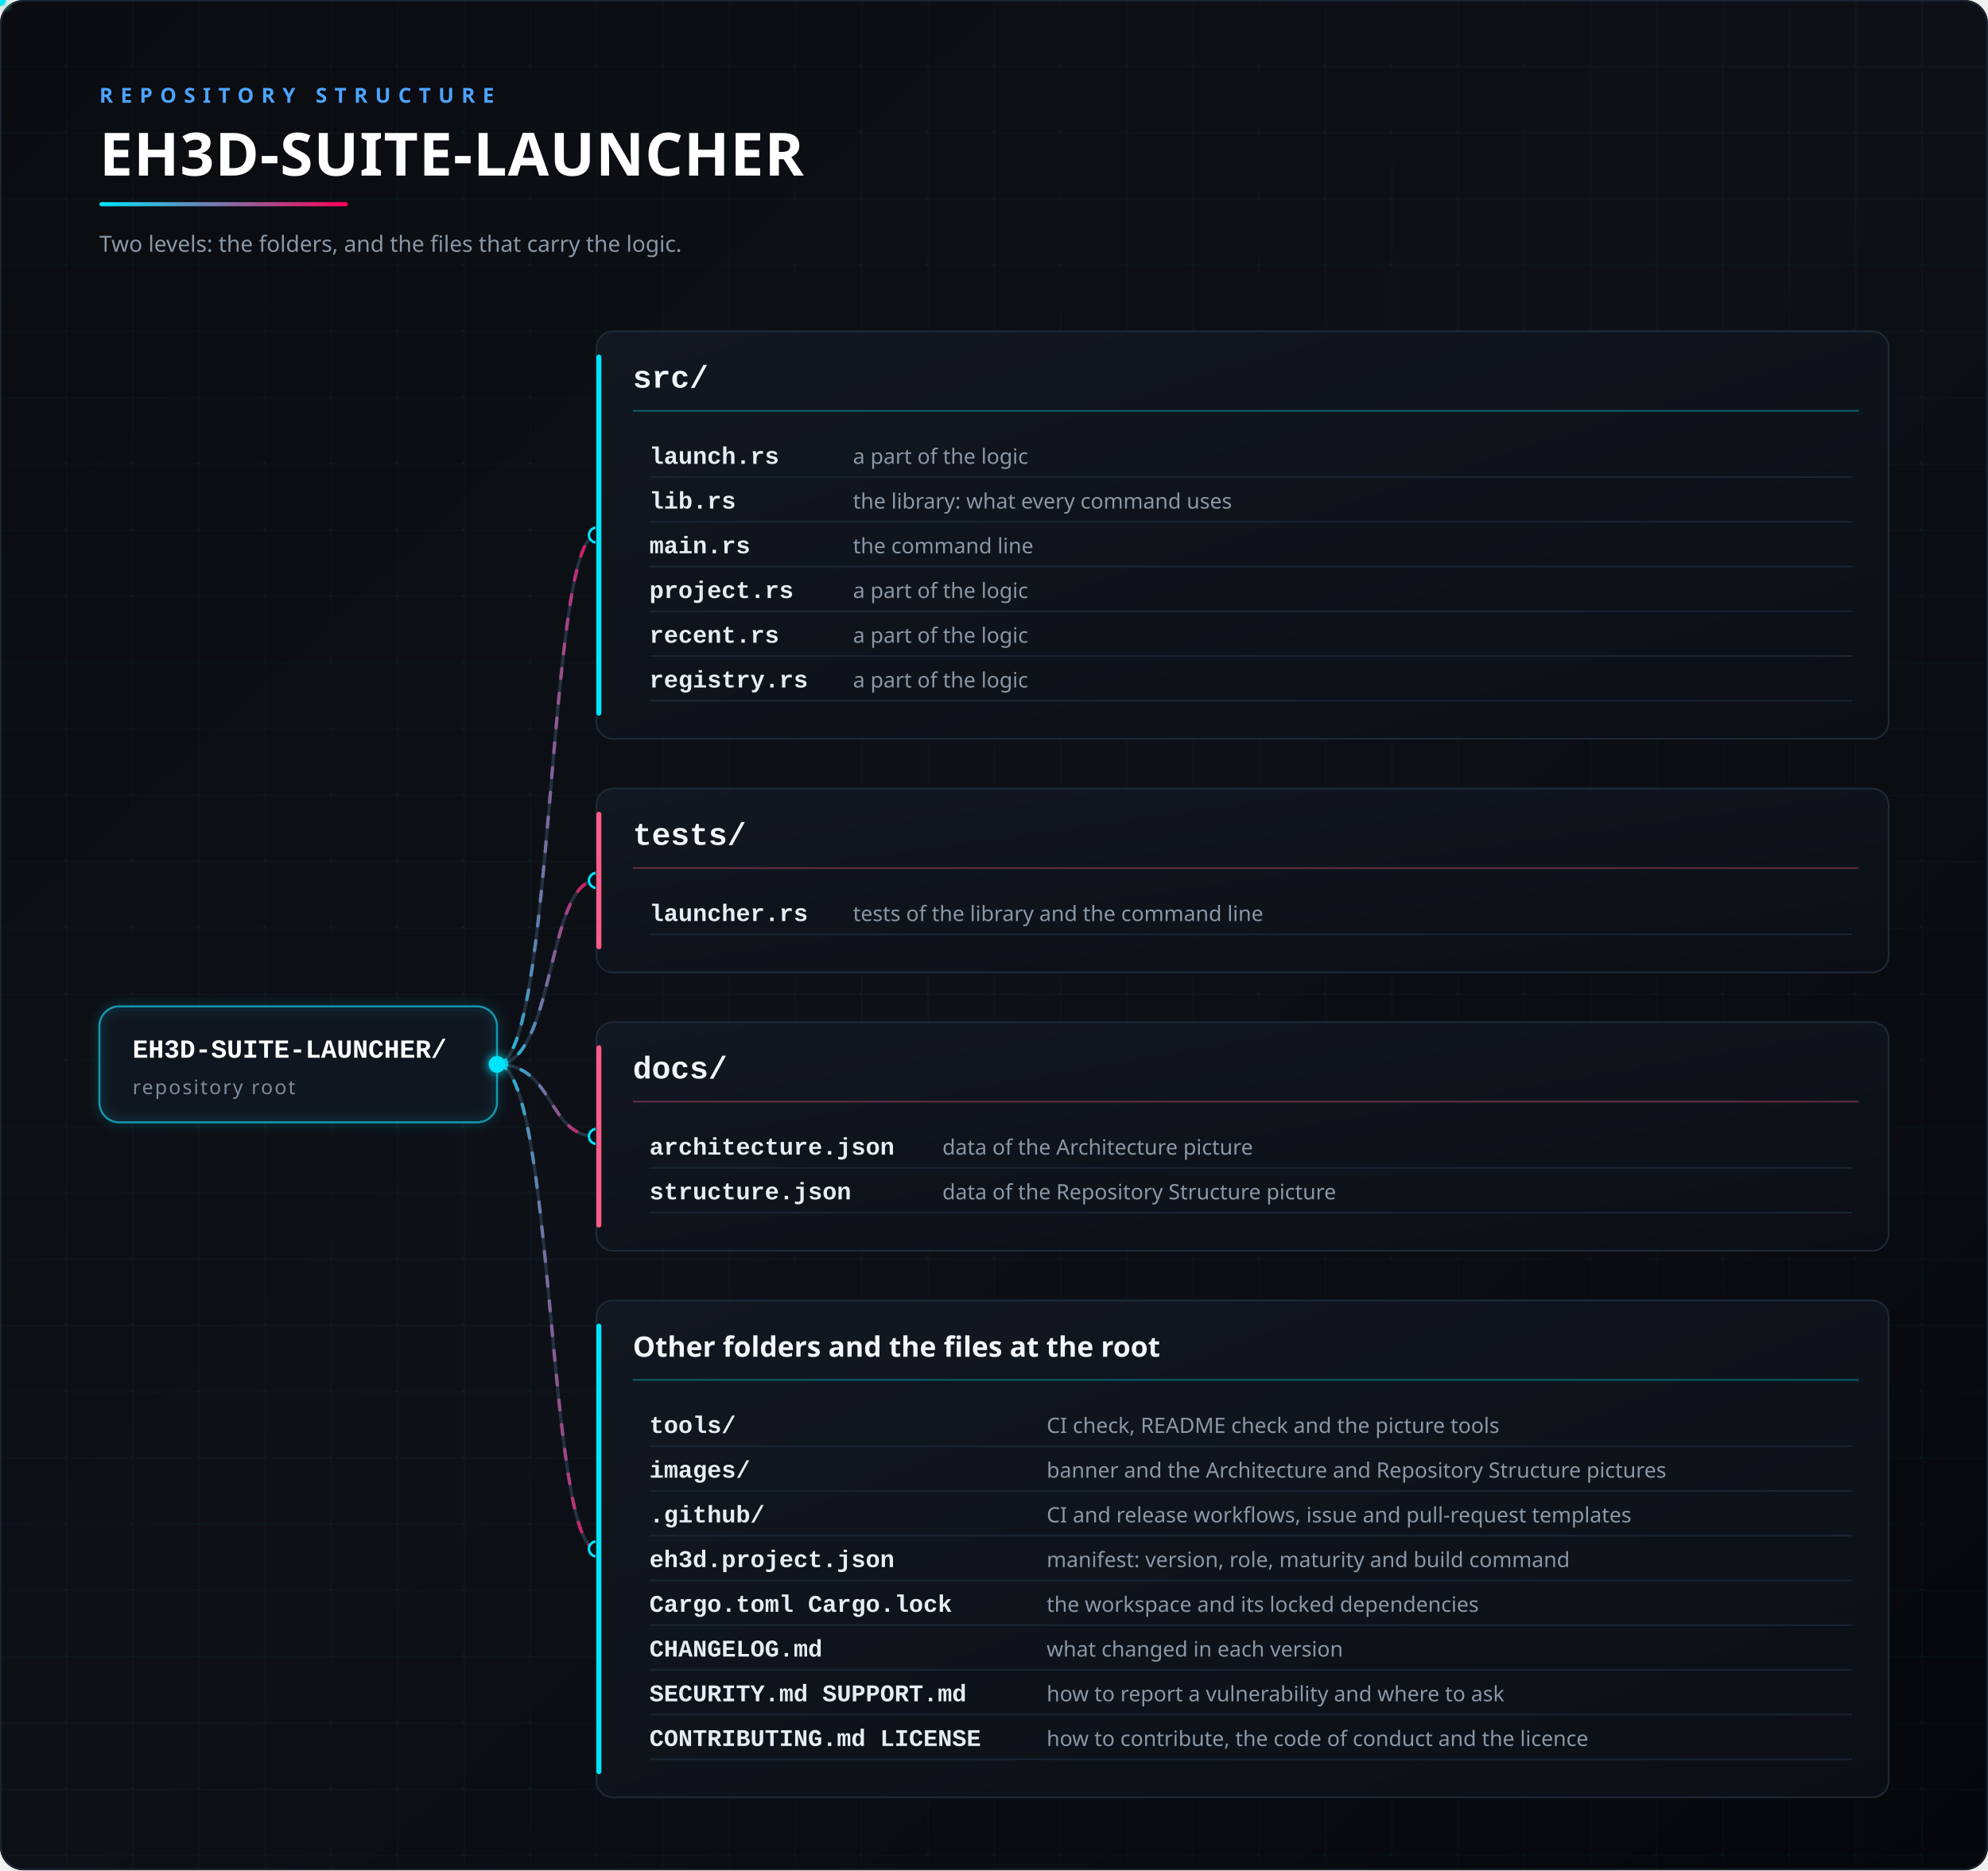
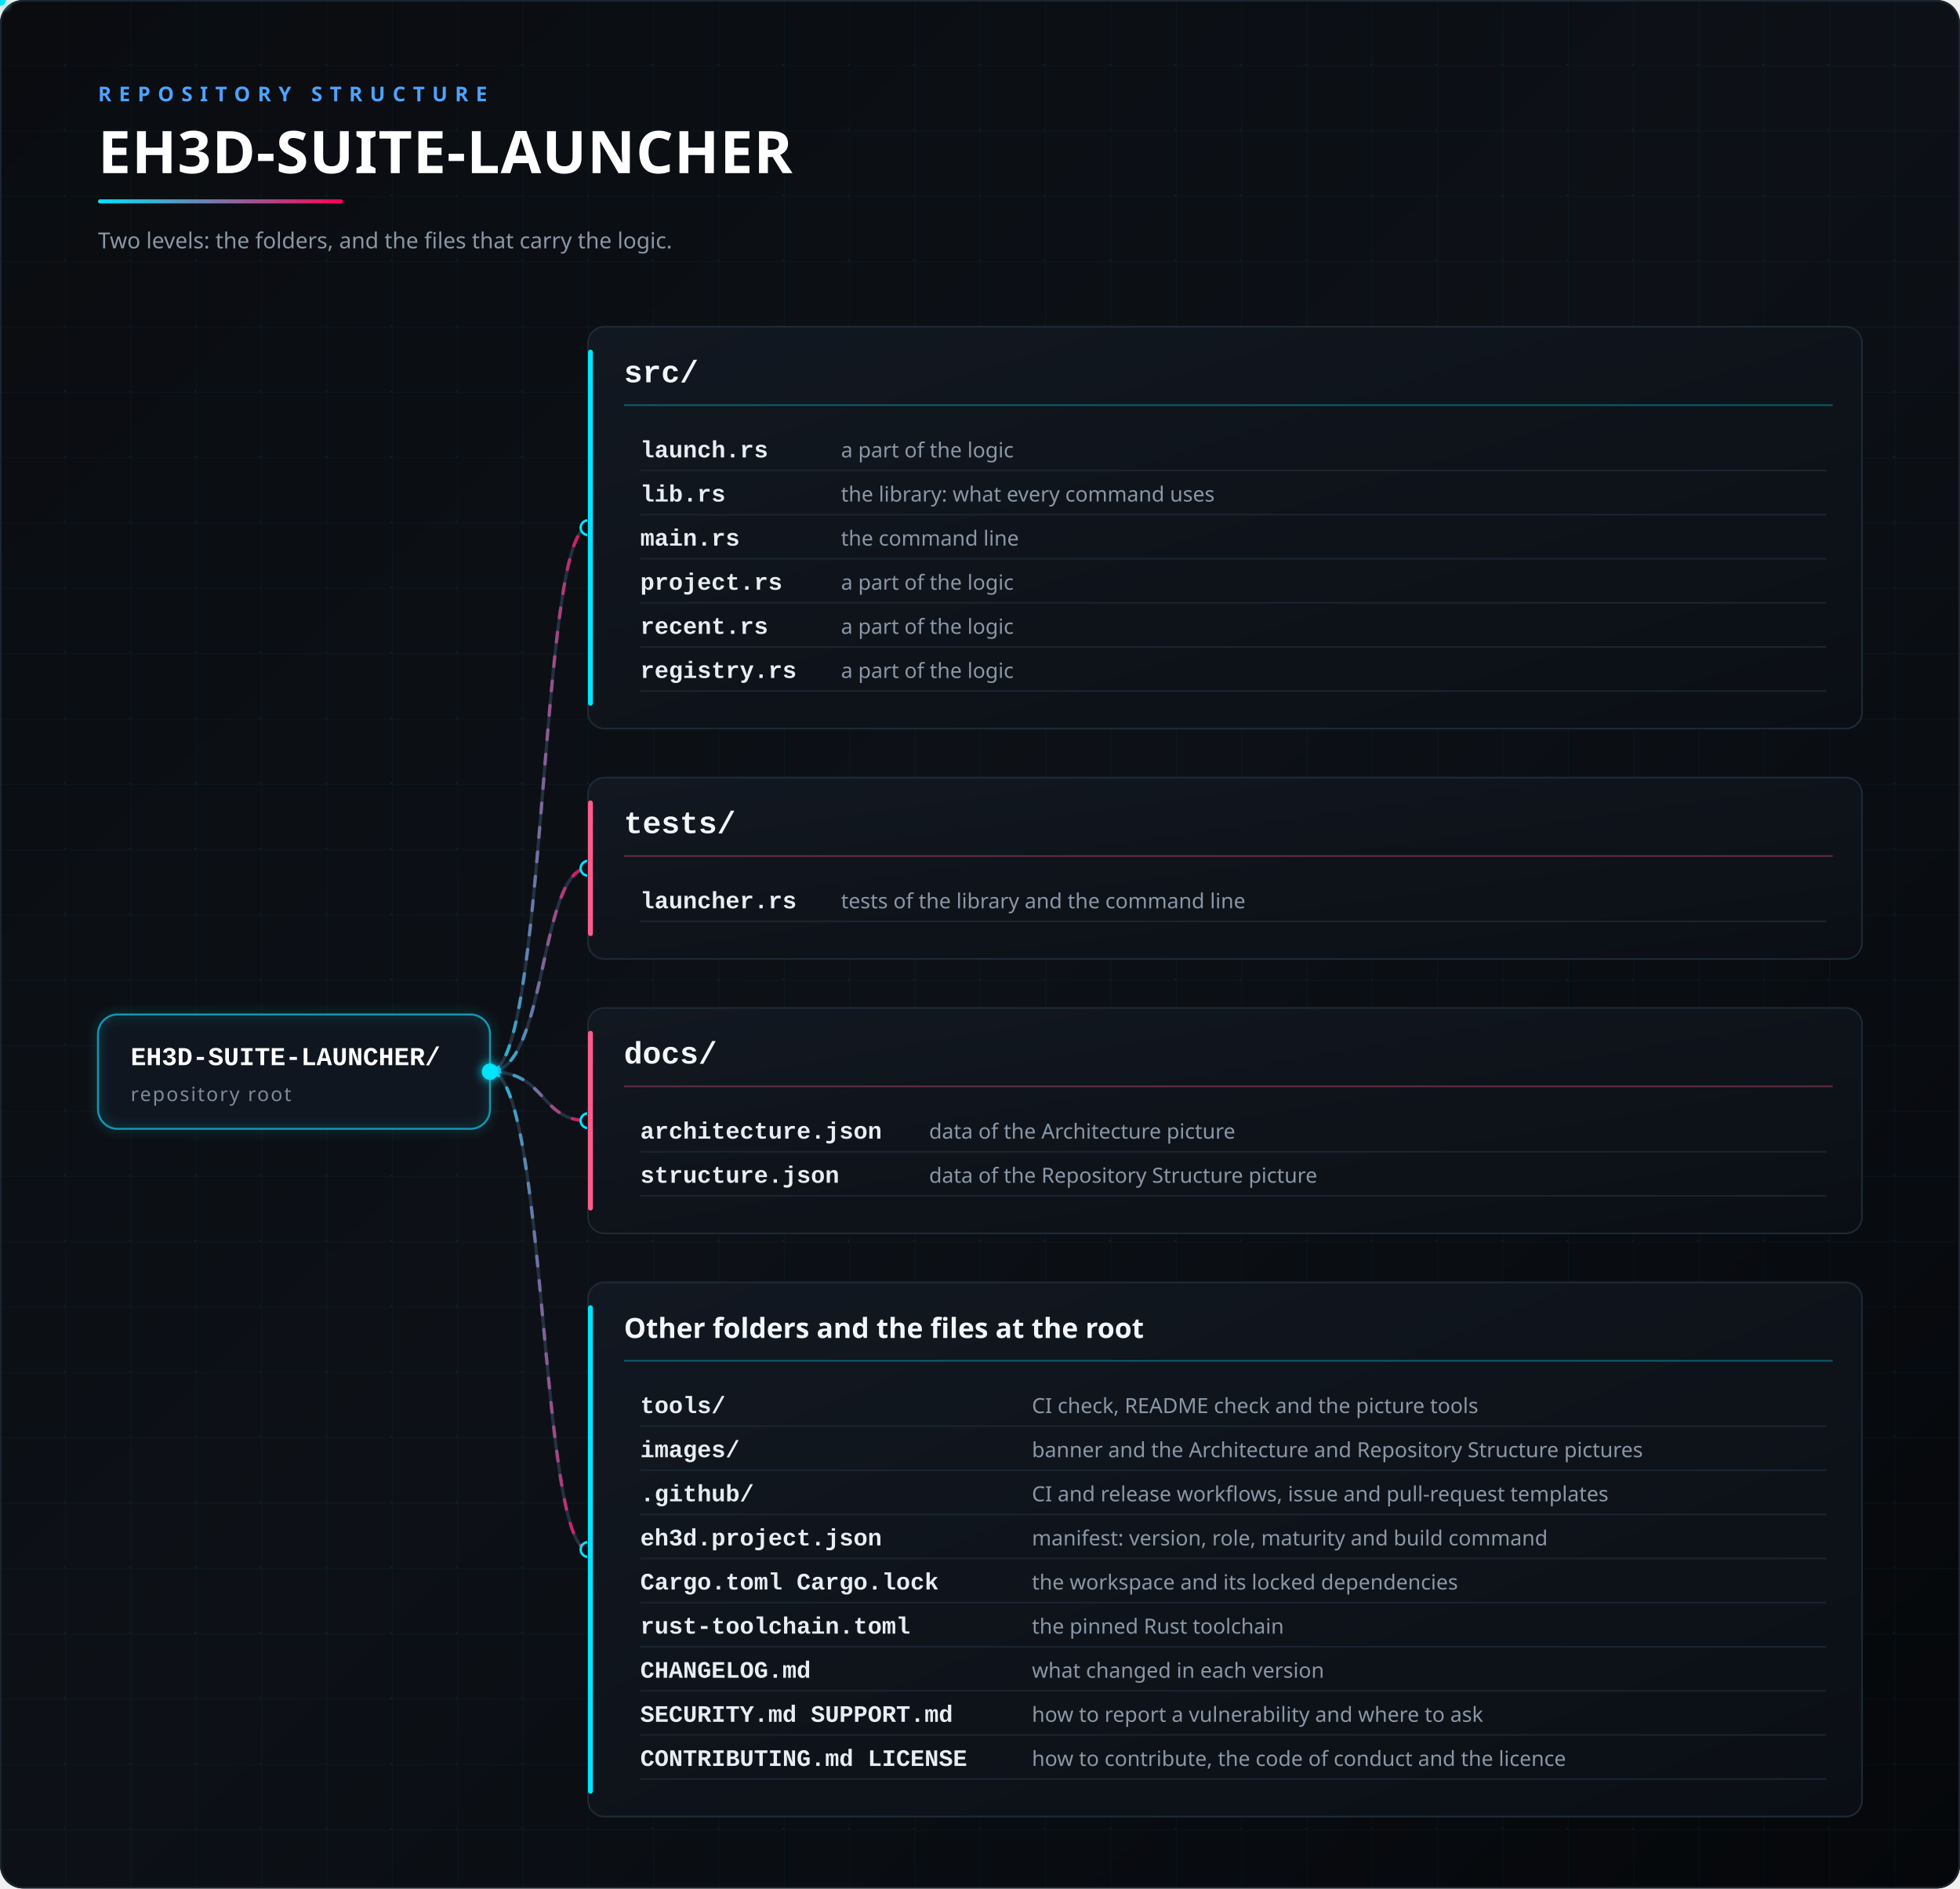
- <svg xmlns="http://www.w3.org/2000/svg" viewBox="0 0 1200 1129" width="100%" role="img" aria-labelledby="t d">
+ <svg xmlns="http://www.w3.org/2000/svg" viewBox="0 0 1200 1156" width="100%" role="img" aria-labelledby="t d">
  <defs>
    <linearGradient id="bg" x1="0" y1="0" x2="1" y2="1">
      <stop offset="0" stop-color="#0A0C10" />
      <stop offset="0.5" stop-color="#0D1117" />
      <stop offset="1" stop-color="#05070A" />
    </linearGradient>
    <linearGradient id="card" x1="0" y1="0" x2="1" y2="1">
      <stop offset="0" stop-color="#121821" />
      <stop offset="1" stop-color="#0B0F15" />
    </linearGradient>
    <linearGradient id="line" x1="0" y1="0" x2="1" y2="0">
      <stop offset="0" stop-color="#00E5FF" />
      <stop offset="1" stop-color="#FF0055" />
    </linearGradient>
    <filter id="glow" x="-50%" y="-50%" width="200%" height="200%">
      <feGaussianBlur stdDeviation="3" result="b" />
      <feMerge>
        <feMergeNode in="b" />
        <feMergeNode in="SourceGraphic" />
      </feMerge>
    </filter>
    <pattern id="grid" width="40" height="40" patternUnits="userSpaceOnUse">
      <path d="M40 0H0V40" fill="none" stroke="#00E5FF" stroke-opacity="0.035" />
      <circle cx="40" cy="40" r="1" fill="#00E5FF" fill-opacity="0.09" />
    </pattern>
  </defs>
-   <rect width="1200" height="1129" rx="14" fill="url(#bg)" />
-   <rect width="1200" height="1129" rx="14" fill="url(#grid)" />
-   <rect x="0.5" y="0.5" width="1199" height="1128" rx="14" fill="none" stroke="#1B2530" />
+   <rect width="1200" height="1156" rx="14" fill="url(#bg)" />
+   <rect width="1200" height="1156" rx="14" fill="url(#grid)" />
+   <rect x="0.5" y="0.5" width="1199" height="1155" rx="14" fill="none" stroke="#1B2530" />
  <text x="60" y="62" font-family="'Segoe UI','Noto Sans','Noto Sans CJK SC','Microsoft YaHei','Yu Gothic','Helvetica Neue',Helvetica,Arial,sans-serif" font-size="12.5" font-weight="600" fill="#4DA3FF" text-anchor="start" letter-spacing="4.5">REPOSITORY STRUCTURE</text>
  <text x="60" y="106" font-family="'Segoe UI','Noto Sans','Noto Sans CJK SC','Microsoft YaHei','Yu Gothic','Helvetica Neue',Helvetica,Arial,sans-serif" font-size="36" font-weight="700" fill="#FFFFFF" text-anchor="start" letter-spacing="0.5">EH3D-SUITE-LAUNCHER</text>
  <rect x="60" y="122" width="150" height="2.5" rx="1.25" fill="url(#line)">
    <animate attributeName="width" values="40;150;150" keyTimes="0;0.4;1" dur="3s" repeatCount="indefinite" />
  </rect>
  <text x="60" y="152" font-family="'Segoe UI','Noto Sans','Noto Sans CJK SC','Microsoft YaHei','Yu Gothic','Helvetica Neue',Helvetica,Arial,sans-serif" font-size="13.5" font-weight="400" fill="#8A97A6" text-anchor="start">Two levels: the folders, and the files that carry the logic.</text>
-   <path id="c0" d="M300,642.5 C335,642.5 330,323 360,323" fill="none" stroke="#243140" stroke-width="2" />
-   <path d="M300,642.5 C335,642.5 330,323 360,323" fill="none" stroke="url(#line)" stroke-width="2" stroke-linecap="round" stroke-dasharray="6 9" opacity="0.9">
+   <path id="c0" d="M300,656 C335,656 330,323 360,323" fill="none" stroke="#243140" stroke-width="2" />
+   <path d="M300,656 C335,656 330,323 360,323" fill="none" stroke="url(#line)" stroke-width="2" stroke-linecap="round" stroke-dasharray="6 9" opacity="0.9">
    <animate attributeName="stroke-dashoffset" from="0" to="-30" dur="1.6s" repeatCount="indefinite" />
  </path>
  <circle cx="360" cy="323" r="4.5" fill="#0D1117" stroke="#00E5FF" stroke-width="1.5" />
-   <path id="c1" d="M300,642.5 C335,642.5 330,531.5 360,531.5" fill="none" stroke="#243140" stroke-width="2" />
-   <path d="M300,642.5 C335,642.5 330,531.5 360,531.5" fill="none" stroke="url(#line)" stroke-width="2" stroke-linecap="round" stroke-dasharray="6 9" opacity="0.9">
+   <path id="c1" d="M300,656 C335,656 330,531.5 360,531.5" fill="none" stroke="#243140" stroke-width="2" />
+   <path d="M300,656 C335,656 330,531.5 360,531.5" fill="none" stroke="url(#line)" stroke-width="2" stroke-linecap="round" stroke-dasharray="6 9" opacity="0.9">
    <animate attributeName="stroke-dashoffset" from="0" to="-30" dur="1.6s" repeatCount="indefinite" />
  </path>
  <circle cx="360" cy="531.5" r="4.5" fill="#0D1117" stroke="#00E5FF" stroke-width="1.5" />
-   <path id="c2" d="M300,642.5 C335,642.5 330,686 360,686" fill="none" stroke="#243140" stroke-width="2" />
-   <path d="M300,642.5 C335,642.5 330,686 360,686" fill="none" stroke="url(#line)" stroke-width="2" stroke-linecap="round" stroke-dasharray="6 9" opacity="0.9">
+   <path id="c2" d="M300,656 C335,656 330,686 360,686" fill="none" stroke="#243140" stroke-width="2" />
+   <path d="M300,656 C335,656 330,686 360,686" fill="none" stroke="url(#line)" stroke-width="2" stroke-linecap="round" stroke-dasharray="6 9" opacity="0.9">
    <animate attributeName="stroke-dashoffset" from="0" to="-30" dur="1.6s" repeatCount="indefinite" />
  </path>
  <circle cx="360" cy="686" r="4.5" fill="#0D1117" stroke="#00E5FF" stroke-width="1.5" />
-   <path id="c3" d="M300,642.5 C335,642.5 330,935 360,935" fill="none" stroke="#243140" stroke-width="2" />
-   <path d="M300,642.5 C335,642.5 330,935 360,935" fill="none" stroke="url(#line)" stroke-width="2" stroke-linecap="round" stroke-dasharray="6 9" opacity="0.9">
+   <path id="c3" d="M300,656 C335,656 330,948.5 360,948.5" fill="none" stroke="#243140" stroke-width="2" />
+   <path d="M300,656 C335,656 330,948.5 360,948.5" fill="none" stroke="url(#line)" stroke-width="2" stroke-linecap="round" stroke-dasharray="6 9" opacity="0.9">
    <animate attributeName="stroke-dashoffset" from="0" to="-30" dur="1.6s" repeatCount="indefinite" />
  </path>
-   <circle cx="360" cy="935" r="4.5" fill="#0D1117" stroke="#00E5FF" stroke-width="1.5" />
+   <circle cx="360" cy="948.5" r="4.5" fill="#0D1117" stroke="#00E5FF" stroke-width="1.5" />
  <circle r="3.5" fill="#00E5FF" filter="url(#glow)">
    <animateMotion dur="3.4s" repeatCount="indefinite">
      <mpath href="#c0" />
    </animateMotion>
  </circle>
  <circle r="3.5" fill="#4DA3FF" filter="url(#glow)">
    <animateMotion dur="4.2s" repeatCount="indefinite">
      <mpath href="#c1" />
    </animateMotion>
  </circle>
  <circle r="3.5" fill="#FFB300" filter="url(#glow)">
    <animateMotion dur="5.0s" repeatCount="indefinite">
      <mpath href="#c2" />
    </animateMotion>
  </circle>
  <circle r="3.5" fill="#00E5FF" filter="url(#glow)">
    <animateMotion dur="5.8s" repeatCount="indefinite">
      <mpath href="#c3" />
    </animateMotion>
  </circle>
-   <rect x="60" y="607.5" width="240" height="70" rx="12" fill="#0F1620" stroke="#2A3A4C" stroke-width="1.2" />
-   <rect x="60" y="607.5" width="240" height="70" rx="12" fill="none" stroke="#00E5FF" stroke-opacity="0.5" stroke-width="1.2" filter="url(#glow)">
+   <rect x="60" y="621" width="240" height="70" rx="12" fill="#0F1620" stroke="#2A3A4C" stroke-width="1.2" />
+   <rect x="60" y="621" width="240" height="70" rx="12" fill="none" stroke="#00E5FF" stroke-opacity="0.5" stroke-width="1.2" filter="url(#glow)">
    <animate attributeName="stroke-opacity" values="0.15;0.6;0.15" dur="3.6s" repeatCount="indefinite" />
  </rect>
-   <text x="80" y="638.5" font-family="'JetBrains Mono','Cascadia Code','SFMono-Regular',Consolas,'Liberation Mono',monospace" font-size="15.8" font-weight="700" fill="#FFFFFF" text-anchor="start">EH3D-SUITE-LAUNCHER/</text>
-   <text x="80" y="660.5" font-family="'Segoe UI','Noto Sans','Noto Sans CJK SC','Microsoft YaHei','Yu Gothic','Helvetica Neue',Helvetica,Arial,sans-serif" font-size="12" font-weight="400" fill="#7D8A99" text-anchor="start" letter-spacing="1">repository root</text>
-   <circle cx="300" cy="642.5" r="5" fill="#00E5FF" filter="url(#glow)" />
+   <text x="80" y="652" font-family="'JetBrains Mono','Cascadia Code','SFMono-Regular',Consolas,'Liberation Mono',monospace" font-size="15.8" font-weight="700" fill="#FFFFFF" text-anchor="start">EH3D-SUITE-LAUNCHER/</text>
+   <text x="80" y="674" font-family="'Segoe UI','Noto Sans','Noto Sans CJK SC','Microsoft YaHei','Yu Gothic','Helvetica Neue',Helvetica,Arial,sans-serif" font-size="12" font-weight="400" fill="#7D8A99" text-anchor="start" letter-spacing="1">repository root</text>
+   <circle cx="300" cy="656" r="5" fill="#00E5FF" filter="url(#glow)" />
  <rect x="360" y="200" width="780" height="246" rx="10" fill="url(#card)" stroke="#1E2A36" stroke-width="1" />
  <rect x="360" y="214" width="3" height="218" rx="1.5" fill="#00E5FF">
    <animate attributeName="opacity" values="0.55;1;0.55" dur="4s" begin="0s" repeatCount="indefinite" />
  </rect>
  <text x="382" y="234" font-family="'JetBrains Mono','Cascadia Code','SFMono-Regular',Consolas,'Liberation Mono',monospace" font-size="19" font-weight="700" fill="#F2F6FA" text-anchor="start">src/</text>
  <line x1="382" y1="248" x2="1122" y2="248" stroke="#00E5FF" stroke-opacity="0.35" stroke-width="1" />
  <text x="392" y="280" font-family="'JetBrains Mono','Cascadia Code','SFMono-Regular',Consolas,'Liberation Mono',monospace" font-size="14.5" font-weight="600" fill="#E6EDF3" text-anchor="start">launch.rs</text>
  <text x="514.89" y="280" font-family="'Segoe UI','Noto Sans','Noto Sans CJK SC','Microsoft YaHei','Yu Gothic','Helvetica Neue',Helvetica,Arial,sans-serif" font-size="12.8" font-weight="400" fill="#8A97A6" text-anchor="start">a part of the logic</text>
  <line x1="392" y1="288" x2="1118" y2="288" stroke="#1A2430" stroke-width="1" />
  <text x="392" y="307" font-family="'JetBrains Mono','Cascadia Code','SFMono-Regular',Consolas,'Liberation Mono',monospace" font-size="14.5" font-weight="600" fill="#E6EDF3" text-anchor="start">lib.rs</text>
  <text x="514.89" y="307" font-family="'Segoe UI','Noto Sans','Noto Sans CJK SC','Microsoft YaHei','Yu Gothic','Helvetica Neue',Helvetica,Arial,sans-serif" font-size="12.8" font-weight="400" fill="#8A97A6" text-anchor="start">the library: what every command uses</text>
  <line x1="392" y1="315" x2="1118" y2="315" stroke="#1A2430" stroke-width="1" />
  <text x="392" y="334" font-family="'JetBrains Mono','Cascadia Code','SFMono-Regular',Consolas,'Liberation Mono',monospace" font-size="14.5" font-weight="600" fill="#E6EDF3" text-anchor="start">main.rs</text>
  <text x="514.89" y="334" font-family="'Segoe UI','Noto Sans','Noto Sans CJK SC','Microsoft YaHei','Yu Gothic','Helvetica Neue',Helvetica,Arial,sans-serif" font-size="12.8" font-weight="400" fill="#8A97A6" text-anchor="start">the command line</text>
  <line x1="392" y1="342" x2="1118" y2="342" stroke="#1A2430" stroke-width="1" />
  <text x="392" y="361" font-family="'JetBrains Mono','Cascadia Code','SFMono-Regular',Consolas,'Liberation Mono',monospace" font-size="14.5" font-weight="600" fill="#E6EDF3" text-anchor="start">project.rs</text>
  <text x="514.89" y="361" font-family="'Segoe UI','Noto Sans','Noto Sans CJK SC','Microsoft YaHei','Yu Gothic','Helvetica Neue',Helvetica,Arial,sans-serif" font-size="12.8" font-weight="400" fill="#8A97A6" text-anchor="start">a part of the logic</text>
  <line x1="392" y1="369" x2="1118" y2="369" stroke="#1A2430" stroke-width="1" />
  <text x="392" y="388" font-family="'JetBrains Mono','Cascadia Code','SFMono-Regular',Consolas,'Liberation Mono',monospace" font-size="14.5" font-weight="600" fill="#E6EDF3" text-anchor="start">recent.rs</text>
  <text x="514.89" y="388" font-family="'Segoe UI','Noto Sans','Noto Sans CJK SC','Microsoft YaHei','Yu Gothic','Helvetica Neue',Helvetica,Arial,sans-serif" font-size="12.8" font-weight="400" fill="#8A97A6" text-anchor="start">a part of the logic</text>
  <line x1="392" y1="396" x2="1118" y2="396" stroke="#1A2430" stroke-width="1" />
  <text x="392" y="415" font-family="'JetBrains Mono','Cascadia Code','SFMono-Regular',Consolas,'Liberation Mono',monospace" font-size="14.5" font-weight="600" fill="#E6EDF3" text-anchor="start">registry.rs</text>
  <text x="514.89" y="415" font-family="'Segoe UI','Noto Sans','Noto Sans CJK SC','Microsoft YaHei','Yu Gothic','Helvetica Neue',Helvetica,Arial,sans-serif" font-size="12.8" font-weight="400" fill="#8A97A6" text-anchor="start">a part of the logic</text>
  <line x1="392" y1="423" x2="1118" y2="423" stroke="#1A2430" stroke-width="1" />
  <rect x="360" y="476" width="780" height="111" rx="10" fill="url(#card)" stroke="#1E2A36" stroke-width="1" />
  <rect x="360" y="490" width="3" height="83" rx="1.5" fill="#FF5C8A">
    <animate attributeName="opacity" values="0.55;1;0.55" dur="4s" begin="0.6s" repeatCount="indefinite" />
  </rect>
  <text x="382" y="510" font-family="'JetBrains Mono','Cascadia Code','SFMono-Regular',Consolas,'Liberation Mono',monospace" font-size="19" font-weight="700" fill="#F2F6FA" text-anchor="start">tests/</text>
  <line x1="382" y1="524" x2="1122" y2="524" stroke="#FF5C8A" stroke-opacity="0.35" stroke-width="1" />
  <text x="392" y="556" font-family="'JetBrains Mono','Cascadia Code','SFMono-Regular',Consolas,'Liberation Mono',monospace" font-size="14.5" font-weight="600" fill="#E6EDF3" text-anchor="start">launcher.rs</text>
  <text x="514.89" y="556" font-family="'Segoe UI','Noto Sans','Noto Sans CJK SC','Microsoft YaHei','Yu Gothic','Helvetica Neue',Helvetica,Arial,sans-serif" font-size="12.8" font-weight="400" fill="#8A97A6" text-anchor="start">tests of the library and the command line</text>
  <line x1="392" y1="564" x2="1118" y2="564" stroke="#1A2430" stroke-width="1" />
  <rect x="360" y="617" width="780" height="138" rx="10" fill="url(#card)" stroke="#1E2A36" stroke-width="1" />
  <rect x="360" y="631" width="3" height="110" rx="1.5" fill="#FF5C8A">
    <animate attributeName="opacity" values="0.55;1;0.55" dur="4s" begin="1.2s" repeatCount="indefinite" />
  </rect>
  <text x="382" y="651" font-family="'JetBrains Mono','Cascadia Code','SFMono-Regular',Consolas,'Liberation Mono',monospace" font-size="19" font-weight="700" fill="#F2F6FA" text-anchor="start">docs/</text>
  <line x1="382" y1="665" x2="1122" y2="665" stroke="#FF5C8A" stroke-opacity="0.35" stroke-width="1" />
  <text x="392" y="697" font-family="'JetBrains Mono','Cascadia Code','SFMono-Regular',Consolas,'Liberation Mono',monospace" font-size="14.5" font-weight="600" fill="#E6EDF3" text-anchor="start">architecture.json</text>
  <text x="568.83" y="697" font-family="'Segoe UI','Noto Sans','Noto Sans CJK SC','Microsoft YaHei','Yu Gothic','Helvetica Neue',Helvetica,Arial,sans-serif" font-size="12.8" font-weight="400" fill="#8A97A6" text-anchor="start">data of the Architecture picture</text>
  <line x1="392" y1="705" x2="1118" y2="705" stroke="#1A2430" stroke-width="1" />
  <text x="392" y="724" font-family="'JetBrains Mono','Cascadia Code','SFMono-Regular',Consolas,'Liberation Mono',monospace" font-size="14.5" font-weight="600" fill="#E6EDF3" text-anchor="start">structure.json</text>
  <text x="568.83" y="724" font-family="'Segoe UI','Noto Sans','Noto Sans CJK SC','Microsoft YaHei','Yu Gothic','Helvetica Neue',Helvetica,Arial,sans-serif" font-size="12.8" font-weight="400" fill="#8A97A6" text-anchor="start">data of the Repository Structure picture</text>
  <line x1="392" y1="732" x2="1118" y2="732" stroke="#1A2430" stroke-width="1" />
-   <rect x="360" y="785" width="780" height="300" rx="10" fill="url(#card)" stroke="#1E2A36" stroke-width="1" />
-   <rect x="360" y="799" width="3" height="272" rx="1.5" fill="#00E5FF">
+   <rect x="360" y="785" width="780" height="327" rx="10" fill="url(#card)" stroke="#1E2A36" stroke-width="1" />
+   <rect x="360" y="799" width="3" height="299" rx="1.5" fill="#00E5FF">
    <animate attributeName="opacity" values="0.55;1;0.55" dur="4s" begin="1.8s" repeatCount="indefinite" />
  </rect>
  <text x="382" y="819" font-family="'Segoe UI','Noto Sans','Noto Sans CJK SC','Microsoft YaHei','Yu Gothic','Helvetica Neue',Helvetica,Arial,sans-serif" font-size="17" font-weight="700" fill="#F2F6FA" text-anchor="start">Other folders and the files at the root</text>
  <line x1="382" y1="833" x2="1122" y2="833" stroke="#00E5FF" stroke-opacity="0.35" stroke-width="1" />
  <text x="392" y="865" font-family="'JetBrains Mono','Cascadia Code','SFMono-Regular',Consolas,'Liberation Mono',monospace" font-size="14.5" font-weight="600" fill="#E6EDF3" text-anchor="start">tools/</text>
  <text x="631.76" y="865" font-family="'Segoe UI','Noto Sans','Noto Sans CJK SC','Microsoft YaHei','Yu Gothic','Helvetica Neue',Helvetica,Arial,sans-serif" font-size="12.8" font-weight="400" fill="#8A97A6" text-anchor="start">CI check, README check and the picture tools</text>
  <line x1="392" y1="873" x2="1118" y2="873" stroke="#1A2430" stroke-width="1" />
  <text x="392" y="892" font-family="'JetBrains Mono','Cascadia Code','SFMono-Regular',Consolas,'Liberation Mono',monospace" font-size="14.5" font-weight="600" fill="#E6EDF3" text-anchor="start">images/</text>
  <text x="631.76" y="892" font-family="'Segoe UI','Noto Sans','Noto Sans CJK SC','Microsoft YaHei','Yu Gothic','Helvetica Neue',Helvetica,Arial,sans-serif" font-size="12.8" font-weight="400" fill="#8A97A6" text-anchor="start">banner and the Architecture and Repository Structure pictures</text>
  <line x1="392" y1="900" x2="1118" y2="900" stroke="#1A2430" stroke-width="1" />
  <text x="392" y="919" font-family="'JetBrains Mono','Cascadia Code','SFMono-Regular',Consolas,'Liberation Mono',monospace" font-size="14.5" font-weight="600" fill="#E6EDF3" text-anchor="start">.github/</text>
  <text x="631.76" y="919" font-family="'Segoe UI','Noto Sans','Noto Sans CJK SC','Microsoft YaHei','Yu Gothic','Helvetica Neue',Helvetica,Arial,sans-serif" font-size="12.8" font-weight="400" fill="#8A97A6" text-anchor="start">CI and release workflows, issue and pull-request templates</text>
  <line x1="392" y1="927" x2="1118" y2="927" stroke="#1A2430" stroke-width="1" />
  <text x="392" y="946" font-family="'JetBrains Mono','Cascadia Code','SFMono-Regular',Consolas,'Liberation Mono',monospace" font-size="14.5" font-weight="600" fill="#E6EDF3" text-anchor="start">eh3d.project.json</text>
  <text x="631.76" y="946" font-family="'Segoe UI','Noto Sans','Noto Sans CJK SC','Microsoft YaHei','Yu Gothic','Helvetica Neue',Helvetica,Arial,sans-serif" font-size="12.8" font-weight="400" fill="#8A97A6" text-anchor="start">manifest: version, role, maturity and build command</text>
  <line x1="392" y1="954" x2="1118" y2="954" stroke="#1A2430" stroke-width="1" />
  <text x="392" y="973" font-family="'JetBrains Mono','Cascadia Code','SFMono-Regular',Consolas,'Liberation Mono',monospace" font-size="14.5" font-weight="600" fill="#E6EDF3" text-anchor="start">Cargo.toml  Cargo.lock</text>
  <text x="631.76" y="973" font-family="'Segoe UI','Noto Sans','Noto Sans CJK SC','Microsoft YaHei','Yu Gothic','Helvetica Neue',Helvetica,Arial,sans-serif" font-size="12.8" font-weight="400" fill="#8A97A6" text-anchor="start">the workspace and its locked dependencies</text>
  <line x1="392" y1="981" x2="1118" y2="981" stroke="#1A2430" stroke-width="1" />
-   <text x="392" y="1000" font-family="'JetBrains Mono','Cascadia Code','SFMono-Regular',Consolas,'Liberation Mono',monospace" font-size="14.5" font-weight="600" fill="#E6EDF3" text-anchor="start">CHANGELOG.md</text>
-   <text x="631.76" y="1000" font-family="'Segoe UI','Noto Sans','Noto Sans CJK SC','Microsoft YaHei','Yu Gothic','Helvetica Neue',Helvetica,Arial,sans-serif" font-size="12.8" font-weight="400" fill="#8A97A6" text-anchor="start">what changed in each version</text>
+   <text x="392" y="1000" font-family="'JetBrains Mono','Cascadia Code','SFMono-Regular',Consolas,'Liberation Mono',monospace" font-size="14.5" font-weight="600" fill="#E6EDF3" text-anchor="start">rust-toolchain.toml</text>
+   <text x="631.76" y="1000" font-family="'Segoe UI','Noto Sans','Noto Sans CJK SC','Microsoft YaHei','Yu Gothic','Helvetica Neue',Helvetica,Arial,sans-serif" font-size="12.8" font-weight="400" fill="#8A97A6" text-anchor="start">the pinned Rust toolchain</text>
  <line x1="392" y1="1008" x2="1118" y2="1008" stroke="#1A2430" stroke-width="1" />
-   <text x="392" y="1027" font-family="'JetBrains Mono','Cascadia Code','SFMono-Regular',Consolas,'Liberation Mono',monospace" font-size="14.5" font-weight="600" fill="#E6EDF3" text-anchor="start">SECURITY.md  SUPPORT.md</text>
-   <text x="631.76" y="1027" font-family="'Segoe UI','Noto Sans','Noto Sans CJK SC','Microsoft YaHei','Yu Gothic','Helvetica Neue',Helvetica,Arial,sans-serif" font-size="12.8" font-weight="400" fill="#8A97A6" text-anchor="start">how to report a vulnerability and where to ask</text>
+   <text x="392" y="1027" font-family="'JetBrains Mono','Cascadia Code','SFMono-Regular',Consolas,'Liberation Mono',monospace" font-size="14.5" font-weight="600" fill="#E6EDF3" text-anchor="start">CHANGELOG.md</text>
+   <text x="631.76" y="1027" font-family="'Segoe UI','Noto Sans','Noto Sans CJK SC','Microsoft YaHei','Yu Gothic','Helvetica Neue',Helvetica,Arial,sans-serif" font-size="12.8" font-weight="400" fill="#8A97A6" text-anchor="start">what changed in each version</text>
  <line x1="392" y1="1035" x2="1118" y2="1035" stroke="#1A2430" stroke-width="1" />
-   <text x="392" y="1054" font-family="'JetBrains Mono','Cascadia Code','SFMono-Regular',Consolas,'Liberation Mono',monospace" font-size="14.5" font-weight="600" fill="#E6EDF3" text-anchor="start">CONTRIBUTING.md  LICENSE</text>
-   <text x="631.76" y="1054" font-family="'Segoe UI','Noto Sans','Noto Sans CJK SC','Microsoft YaHei','Yu Gothic','Helvetica Neue',Helvetica,Arial,sans-serif" font-size="12.8" font-weight="400" fill="#8A97A6" text-anchor="start">how to contribute, the code of conduct and the licence</text>
+   <text x="392" y="1054" font-family="'JetBrains Mono','Cascadia Code','SFMono-Regular',Consolas,'Liberation Mono',monospace" font-size="14.5" font-weight="600" fill="#E6EDF3" text-anchor="start">SECURITY.md  SUPPORT.md</text>
+   <text x="631.76" y="1054" font-family="'Segoe UI','Noto Sans','Noto Sans CJK SC','Microsoft YaHei','Yu Gothic','Helvetica Neue',Helvetica,Arial,sans-serif" font-size="12.8" font-weight="400" fill="#8A97A6" text-anchor="start">how to report a vulnerability and where to ask</text>
  <line x1="392" y1="1062" x2="1118" y2="1062" stroke="#1A2430" stroke-width="1" />
+   <text x="392" y="1081" font-family="'JetBrains Mono','Cascadia Code','SFMono-Regular',Consolas,'Liberation Mono',monospace" font-size="14.5" font-weight="600" fill="#E6EDF3" text-anchor="start">CONTRIBUTING.md  LICENSE</text>
+   <text x="631.76" y="1081" font-family="'Segoe UI','Noto Sans','Noto Sans CJK SC','Microsoft YaHei','Yu Gothic','Helvetica Neue',Helvetica,Arial,sans-serif" font-size="12.8" font-weight="400" fill="#8A97A6" text-anchor="start">how to contribute, the code of conduct and the licence</text>
+   <line x1="392" y1="1089" x2="1118" y2="1089" stroke="#1A2430" stroke-width="1" />
</svg>
